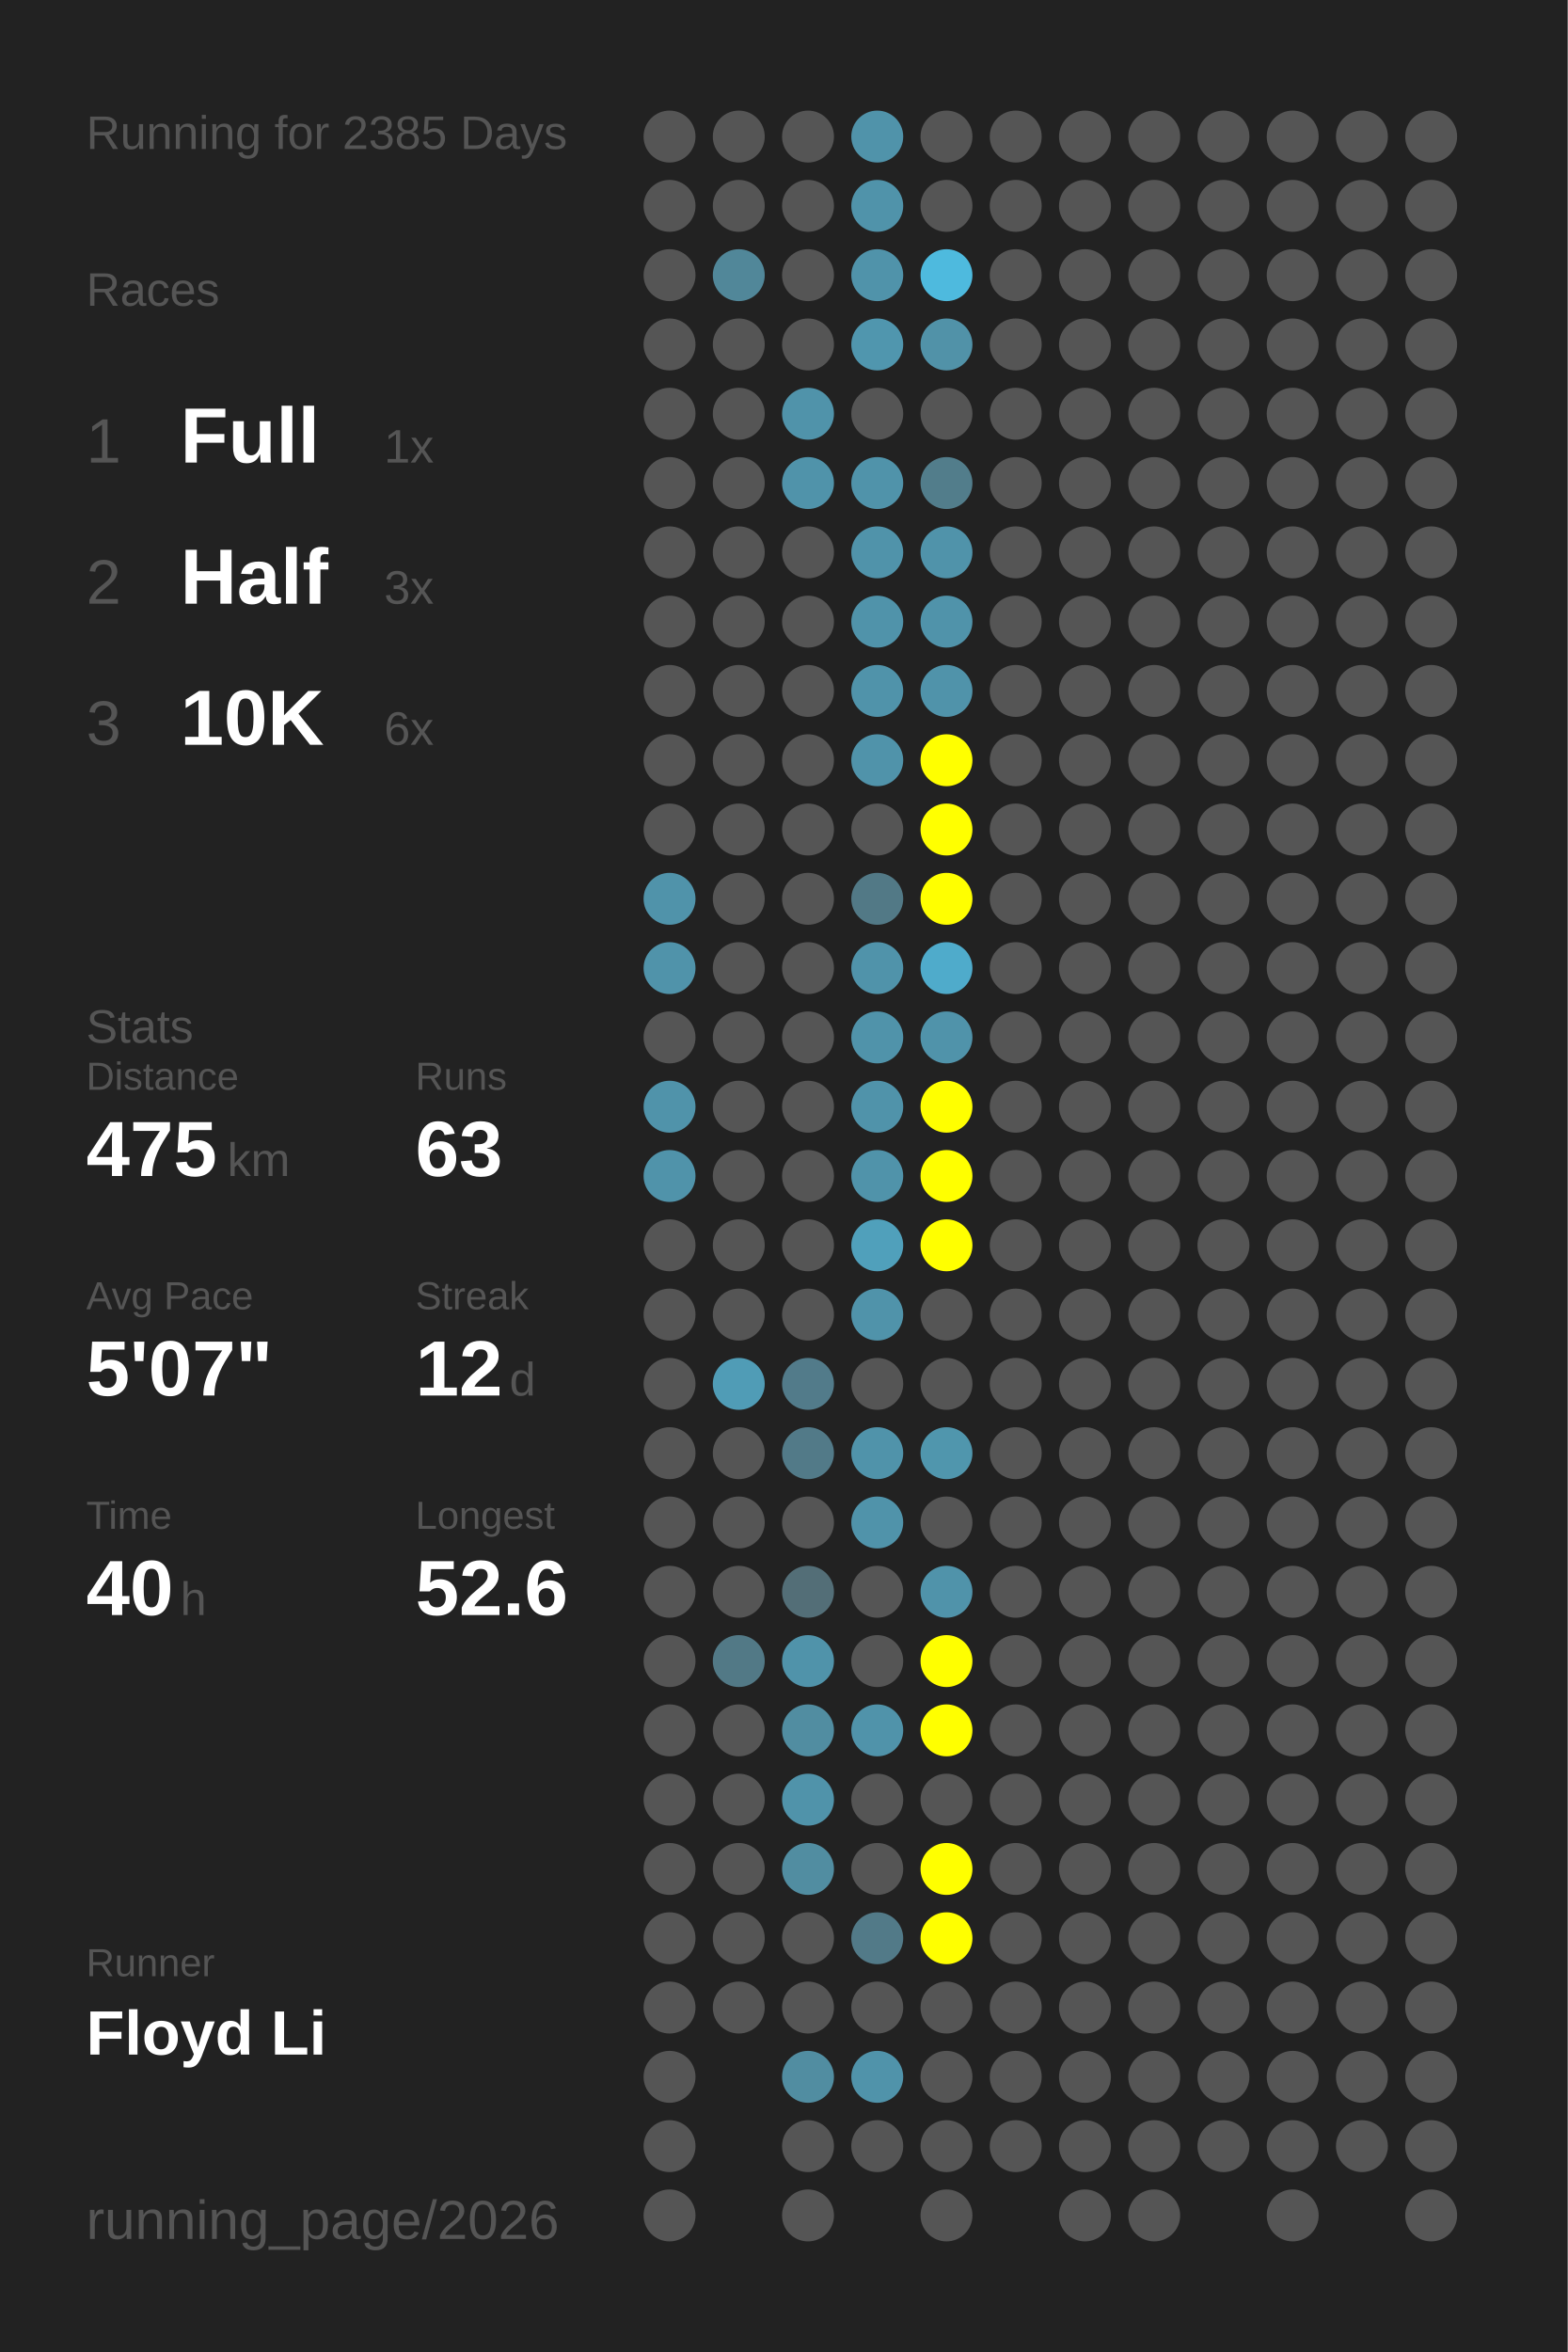
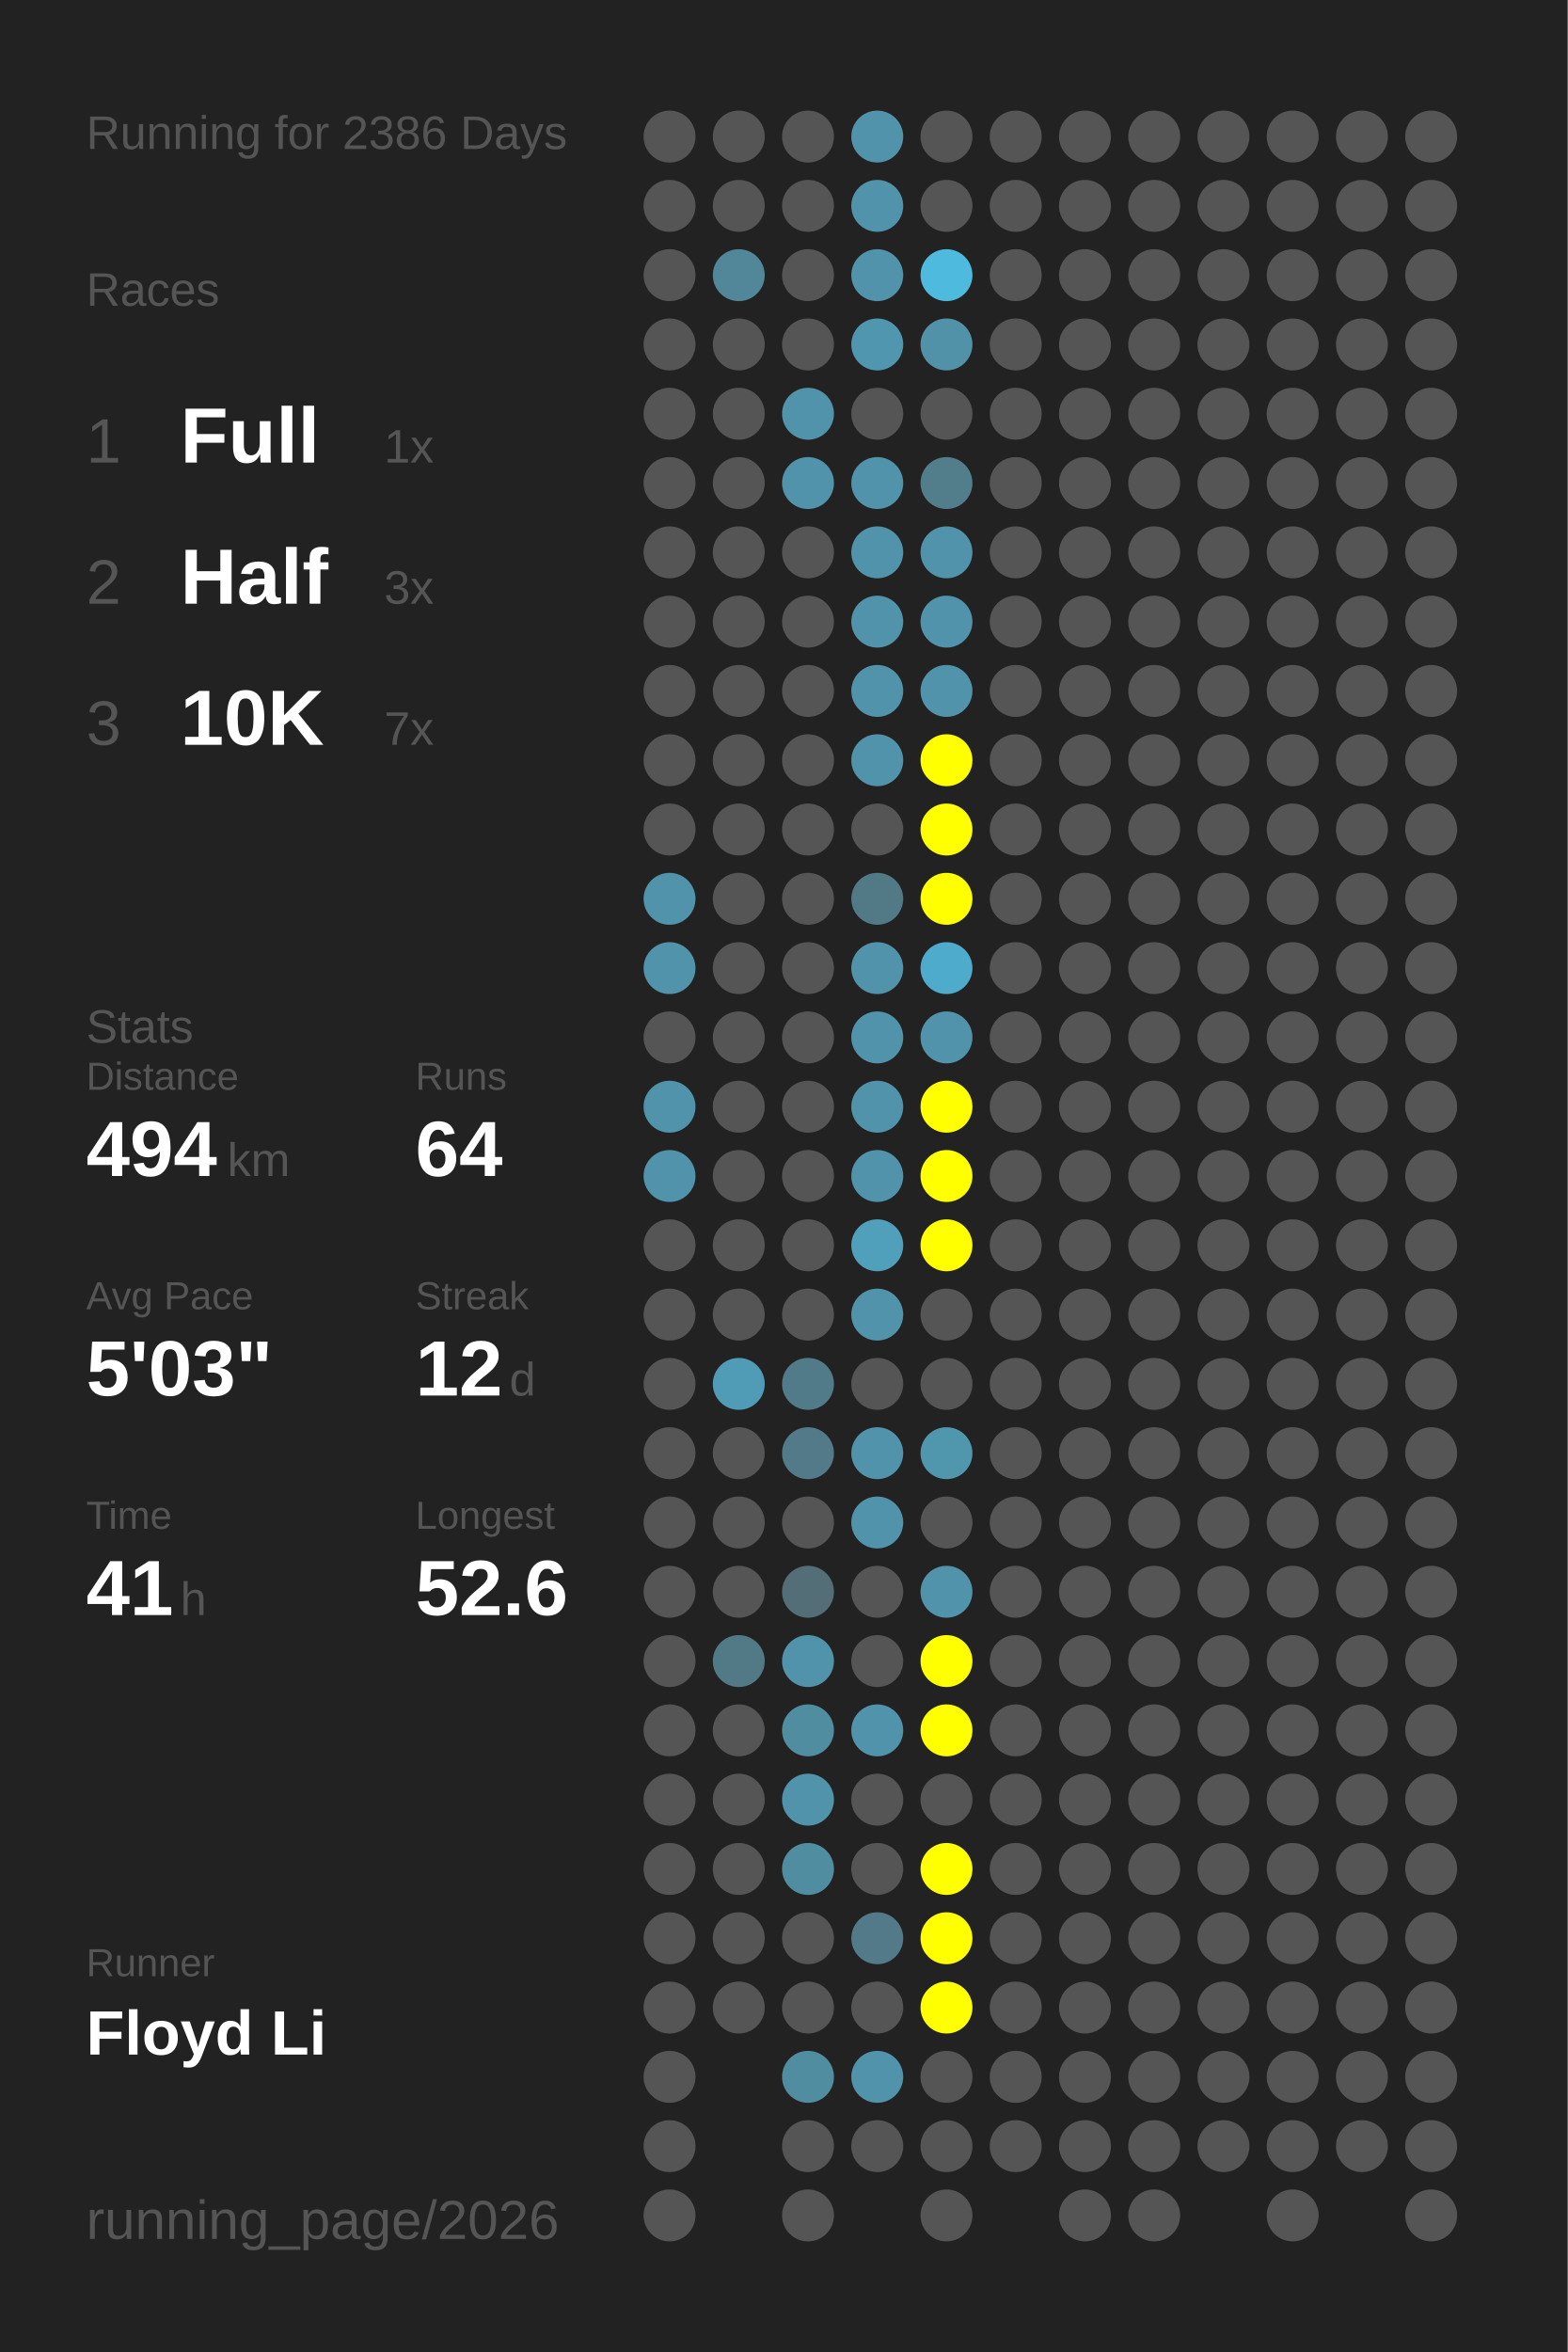
<svg xmlns="http://www.w3.org/2000/svg" baseProfile="full" height="300mm" version="1.1" viewBox="0,0,200,300" width="200mm">
  <defs />
  <rect fill="#222222" height="300" width="200" x="0" y="0" />
-   <text fill="#555555" style="font-size:6px; font-family:Arial;" x="11" y="19">Running for 2385 Days</text>
+   <text fill="#555555" style="font-size:6px; font-family:Arial;" x="11" y="19">Running for 2386 Days</text>
  <text fill="#555555" style="font-size:6px; font-family:Arial;" x="11" y="39">Races</text>
  <text fill="#555555" style="font-size:8px; font-family:Arial;" x="11" y="59">1</text>
  <text fill="#FFFFFF" style="font-size:10px; font-family:Arial; font-weight:bold;" x="23" y="59">Full</text>
  <text fill="#555555" style="font-size:6px; font-family:Arial;" x="49" y="59">1x</text>
  <text fill="#555555" style="font-size:8px; font-family:Arial;" x="11" y="77">2</text>
  <text fill="#FFFFFF" style="font-size:10px; font-family:Arial; font-weight:bold;" x="23" y="77">Half</text>
  <text fill="#555555" style="font-size:6px; font-family:Arial;" x="49" y="77">3x</text>
  <text fill="#555555" style="font-size:8px; font-family:Arial;" x="11" y="95">3</text>
  <text fill="#FFFFFF" style="font-size:10px; font-family:Arial; font-weight:bold;" x="23" y="95">10K</text>
-   <text fill="#555555" style="font-size:6px; font-family:Arial;" x="49" y="95">6x</text>
+   <text fill="#555555" style="font-size:6px; font-family:Arial;" x="49" y="95">7x</text>
  <text fill="#555555" style="font-size:6px; font-family:Arial;" x="11" y="133">Stats</text>
  <text fill="#555555" style="font-size:5px; font-family:Arial;" x="11" y="139">Distance</text>
-   <text fill="#FFFFFF" style="font-size:10px; font-family:Arial; font-weight:bold;" x="11" y="150">475</text>
+   <text fill="#FFFFFF" style="font-size:10px; font-family:Arial; font-weight:bold;" x="11" y="150">494</text>
  <text fill="#555555" style="font-size:6px; font-family:Arial;" x="29" y="150">km</text>
  <text fill="#555555" style="font-size:5px; font-family:Arial;" x="53" y="139">Runs</text>
-   <text fill="#FFFFFF" style="font-size:10px; font-family:Arial; font-weight:bold;" x="53" y="150">63</text>
+   <text fill="#FFFFFF" style="font-size:10px; font-family:Arial; font-weight:bold;" x="53" y="150">64</text>
  <text fill="#555555" style="font-size:5px; font-family:Arial;" x="11" y="167">Avg Pace</text>
-   <text fill="#FFFFFF" style="font-size:10px; font-family:Arial; font-weight:bold;" x="11" y="178">5'07"</text>
+   <text fill="#FFFFFF" style="font-size:10px; font-family:Arial; font-weight:bold;" x="11" y="178">5'03"</text>
  <text fill="#555555" style="font-size:5px; font-family:Arial;" x="53" y="167">Streak</text>
  <text fill="#FFFFFF" style="font-size:10px; font-family:Arial; font-weight:bold;" x="53" y="178">12</text>
  <text fill="#555555" style="font-size:6px; font-family:Arial;" x="65" y="178">d</text>
  <text fill="#555555" style="font-size:5px; font-family:Arial;" x="11" y="195">Time</text>
-   <text fill="#FFFFFF" style="font-size:10px; font-family:Arial; font-weight:bold;" x="11" y="206">40</text>
+   <text fill="#FFFFFF" style="font-size:10px; font-family:Arial; font-weight:bold;" x="11" y="206">41</text>
  <text fill="#555555" style="font-size:6px; font-family:Arial;" x="23" y="206">h</text>
  <text fill="#555555" style="font-size:5px; font-family:Arial;" x="53" y="195">Longest</text>
  <text fill="#FFFFFF" style="font-size:10px; font-family:Arial; font-weight:bold;" x="53" y="206">52.6</text>
  <text fill="#555555" style="font-size:5px; font-family:Arial;" x="11" y="252.065">Runner</text>
  <text fill="#FFFFFF" style="font-size:8px; font-family:Arial; font-weight:bold;" x="11" y="262.065">Floyd Li</text>
  <text fill="#555555" style="font-size:7px; font-family:Arial;" x="11" y="285.581">running_page/2026</text>
  <circle cx="85.417" cy="17.419" fill="#555555" r="3.312" />
  <circle cx="85.417" cy="26.258" fill="#555555" r="3.312" />
  <circle cx="85.417" cy="35.097" fill="#555555" r="3.312" />
  <circle cx="85.417" cy="43.935" fill="#555555" r="3.312" />
  <circle cx="85.417" cy="52.774" fill="#555555" r="3.312" />
  <circle cx="85.417" cy="61.613" fill="#555555" r="3.312" />
  <circle cx="85.417" cy="70.452" fill="#555555" r="3.312" />
  <circle cx="85.417" cy="79.29" fill="#555555" r="3.312" />
  <circle cx="85.417" cy="88.129" fill="#555555" r="3.312" />
  <circle cx="85.417" cy="96.968" fill="#555555" r="3.312" />
  <circle cx="85.417" cy="105.806" fill="#555555" r="3.312" />
  <circle cx="85.417" cy="114.645" fill="#5093aa" r="3.312" />
  <circle cx="85.417" cy="123.484" fill="#5093aa" r="3.312" />
  <circle cx="85.417" cy="132.323" fill="#555555" r="3.312" />
  <circle cx="85.417" cy="141.161" fill="#5093aa" r="3.312" />
  <circle cx="85.417" cy="150" fill="#5093aa" r="3.312" />
  <circle cx="85.417" cy="158.839" fill="#555555" r="3.312" />
  <circle cx="85.417" cy="167.677" fill="#555555" r="3.312" />
  <circle cx="85.417" cy="176.516" fill="#555555" r="3.312" />
  <circle cx="85.417" cy="185.355" fill="#555555" r="3.312" />
  <circle cx="85.417" cy="194.194" fill="#555555" r="3.312" />
  <circle cx="85.417" cy="203.032" fill="#555555" r="3.312" />
  <circle cx="85.417" cy="211.871" fill="#555555" r="3.312" />
  <circle cx="85.417" cy="220.71" fill="#555555" r="3.312" />
  <circle cx="85.417" cy="229.548" fill="#555555" r="3.312" />
  <circle cx="85.417" cy="238.387" fill="#555555" r="3.312" />
  <circle cx="85.417" cy="247.226" fill="#555555" r="3.312" />
  <circle cx="85.417" cy="256.065" fill="#555555" r="3.312" />
  <circle cx="85.417" cy="264.903" fill="#555555" r="3.312" />
  <circle cx="85.417" cy="273.742" fill="#555555" r="3.312" />
  <circle cx="85.417" cy="282.581" fill="#555555" r="3.312" />
  <circle cx="94.25" cy="17.419" fill="#555555" r="3.312" />
  <circle cx="94.25" cy="26.258" fill="#555555" r="3.312" />
  <circle cx="94.25" cy="35.097" fill="#518799" r="3.312" />
  <circle cx="94.25" cy="43.935" fill="#555555" r="3.312" />
  <circle cx="94.25" cy="52.774" fill="#555555" r="3.312" />
  <circle cx="94.25" cy="61.613" fill="#555555" r="3.312" />
  <circle cx="94.25" cy="70.452" fill="#555555" r="3.312" />
  <circle cx="94.25" cy="79.29" fill="#555555" r="3.312" />
  <circle cx="94.25" cy="88.129" fill="#555555" r="3.312" />
  <circle cx="94.25" cy="96.968" fill="#555555" r="3.312" />
  <circle cx="94.25" cy="105.806" fill="#555555" r="3.312" />
  <circle cx="94.25" cy="114.645" fill="#555555" r="3.312" />
  <circle cx="94.25" cy="123.484" fill="#555555" r="3.312" />
  <circle cx="94.25" cy="132.323" fill="#555555" r="3.312" />
  <circle cx="94.25" cy="141.161" fill="#555555" r="3.312" />
  <circle cx="94.25" cy="150" fill="#555555" r="3.312" />
  <circle cx="94.25" cy="158.839" fill="#555555" r="3.312" />
  <circle cx="94.25" cy="167.677" fill="#555555" r="3.312" />
  <circle cx="94.25" cy="176.516" fill="#509cb6" r="3.312" />
  <circle cx="94.25" cy="185.355" fill="#555555" r="3.312" />
  <circle cx="94.25" cy="194.194" fill="#555555" r="3.312" />
  <circle cx="94.25" cy="203.032" fill="#555555" r="3.312" />
  <circle cx="94.25" cy="211.871" fill="#527986" r="3.312" />
  <circle cx="94.25" cy="220.71" fill="#555555" r="3.312" />
  <circle cx="94.25" cy="229.548" fill="#555555" r="3.312" />
  <circle cx="94.25" cy="238.387" fill="#555555" r="3.312" />
  <circle cx="94.25" cy="247.226" fill="#555555" r="3.312" />
  <circle cx="94.25" cy="256.065" fill="#555555" r="3.312" />
  <circle cx="103.083" cy="17.419" fill="#555555" r="3.312" />
  <circle cx="103.083" cy="26.258" fill="#555555" r="3.312" />
  <circle cx="103.083" cy="35.097" fill="#555555" r="3.312" />
  <circle cx="103.083" cy="43.935" fill="#555555" r="3.312" />
  <circle cx="103.083" cy="52.774" fill="#5093aa" r="3.312" />
  <circle cx="103.083" cy="61.613" fill="#5093aa" r="3.312" />
  <circle cx="103.083" cy="70.452" fill="#555555" r="3.312" />
  <circle cx="103.083" cy="79.29" fill="#555555" r="3.312" />
  <circle cx="103.083" cy="88.129" fill="#555555" r="3.312" />
  <circle cx="103.083" cy="96.968" fill="#555555" r="3.312" />
  <circle cx="103.083" cy="105.806" fill="#555555" r="3.312" />
  <circle cx="103.083" cy="114.645" fill="#555555" r="3.312" />
  <circle cx="103.083" cy="123.484" fill="#555555" r="3.312" />
  <circle cx="103.083" cy="132.323" fill="#555555" r="3.312" />
  <circle cx="103.083" cy="141.161" fill="#555555" r="3.312" />
  <circle cx="103.083" cy="150" fill="#555555" r="3.312" />
  <circle cx="103.083" cy="158.839" fill="#555555" r="3.312" />
  <circle cx="103.083" cy="167.677" fill="#555555" r="3.312" />
  <circle cx="103.083" cy="176.516" fill="#527b8a" r="3.312" />
  <circle cx="103.083" cy="185.355" fill="#527a88" r="3.312" />
  <circle cx="103.083" cy="194.194" fill="#555555" r="3.312" />
  <circle cx="103.083" cy="203.032" fill="#536e77" r="3.312" />
  <circle cx="103.083" cy="211.871" fill="#5093aa" r="3.312" />
  <circle cx="103.083" cy="220.71" fill="#518da1" r="3.312" />
  <circle cx="103.083" cy="229.548" fill="#5093aa" r="3.312" />
  <circle cx="103.083" cy="238.387" fill="#518da1" r="3.312" />
  <circle cx="103.083" cy="247.226" fill="#555555" r="3.312" />
  <circle cx="103.083" cy="256.065" fill="#555555" r="3.312" />
  <circle cx="103.083" cy="264.903" fill="#518da1" r="3.312" />
  <circle cx="103.083" cy="273.742" fill="#555555" r="3.312" />
  <circle cx="103.083" cy="282.581" fill="#555555" r="3.312" />
  <circle cx="111.917" cy="17.419" fill="#5093aa" r="3.312" />
  <circle cx="111.917" cy="26.258" fill="#5093aa" r="3.312" />
  <circle cx="111.917" cy="35.097" fill="#5093aa" r="3.312" />
  <circle cx="111.917" cy="43.935" fill="#5096ae" r="3.312" />
  <circle cx="111.917" cy="52.774" fill="#555555" r="3.312" />
  <circle cx="111.917" cy="61.613" fill="#5093aa" r="3.312" />
  <circle cx="111.917" cy="70.452" fill="#5093aa" r="3.312" />
  <circle cx="111.917" cy="79.29" fill="#5093aa" r="3.312" />
  <circle cx="111.917" cy="88.129" fill="#5093aa" r="3.312" />
  <circle cx="111.917" cy="96.968" fill="#5093aa" r="3.312" />
  <circle cx="111.917" cy="105.806" fill="#555555" r="3.312" />
  <circle cx="111.917" cy="114.645" fill="#527986" r="3.312" />
  <circle cx="111.917" cy="123.484" fill="#5093aa" r="3.312" />
  <circle cx="111.917" cy="132.323" fill="#5093aa" r="3.312" />
  <circle cx="111.917" cy="141.161" fill="#5093aa" r="3.312" />
  <circle cx="111.917" cy="150" fill="#5093aa" r="3.312" />
  <circle cx="111.917" cy="158.839" fill="#50a0bb" r="3.312" />
  <circle cx="111.917" cy="167.677" fill="#5093aa" r="3.312" />
  <circle cx="111.917" cy="176.516" fill="#555555" r="3.312" />
  <circle cx="111.917" cy="185.355" fill="#5093aa" r="3.312" />
  <circle cx="111.917" cy="194.194" fill="#5093aa" r="3.312" />
  <circle cx="111.917" cy="203.032" fill="#555555" r="3.312" />
  <circle cx="111.917" cy="211.871" fill="#555555" r="3.312" />
  <circle cx="111.917" cy="220.71" fill="#5093aa" r="3.312" />
  <circle cx="111.917" cy="229.548" fill="#555555" r="3.312" />
  <circle cx="111.917" cy="238.387" fill="#555555" r="3.312" />
  <circle cx="111.917" cy="247.226" fill="#527a88" r="3.312" />
  <circle cx="111.917" cy="256.065" fill="#555555" r="3.312" />
  <circle cx="111.917" cy="264.903" fill="#5093aa" r="3.312" />
  <circle cx="111.917" cy="273.742" fill="#555555" r="3.312" />
  <circle cx="120.75" cy="17.419" fill="#555555" r="3.312" />
  <circle cx="120.75" cy="26.258" fill="#555555" r="3.312" />
  <circle cx="120.75" cy="35.097" fill="#4ebade" r="3.312" />
  <circle cx="120.75" cy="43.935" fill="#5192a8" r="3.312" />
  <circle cx="120.75" cy="52.774" fill="#555555" r="3.312" />
  <circle cx="120.75" cy="61.613" fill="#527d8b" r="3.312" />
  <circle cx="120.75" cy="70.452" fill="#5093aa" r="3.312" />
  <circle cx="120.75" cy="79.29" fill="#5093aa" r="3.312" />
  <circle cx="120.75" cy="88.129" fill="#5093aa" r="3.312" />
  <circle cx="120.75" cy="96.968" fill="#FFFF00" r="3.312" />
  <circle cx="120.75" cy="105.806" fill="#FFFF00" r="3.312" />
  <circle cx="120.75" cy="114.645" fill="#FFFF00" r="3.312" />
  <circle cx="120.75" cy="123.484" fill="#4fabcb" r="3.312" />
  <circle cx="120.75" cy="132.323" fill="#5093aa" r="3.312" />
  <circle cx="120.75" cy="141.161" fill="#FFFF00" r="3.312" />
  <circle cx="120.75" cy="150" fill="#FFFF00" r="3.312" />
  <circle cx="120.75" cy="158.839" fill="#FFFF00" r="3.312" />
  <circle cx="120.75" cy="167.677" fill="#555555" r="3.312" />
  <circle cx="120.75" cy="176.516" fill="#555555" r="3.312" />
  <circle cx="120.75" cy="185.355" fill="#5096ad" r="3.312" />
  <circle cx="120.75" cy="194.194" fill="#555555" r="3.312" />
  <circle cx="120.75" cy="203.032" fill="#5093aa" r="3.312" />
  <circle cx="120.75" cy="211.871" fill="#FFFF00" r="3.312" />
  <circle cx="120.75" cy="220.71" fill="#FFFF00" r="3.312" />
  <circle cx="120.75" cy="229.548" fill="#555555" r="3.312" />
  <circle cx="120.75" cy="238.387" fill="#FFFF00" r="3.312" />
  <circle cx="120.75" cy="247.226" fill="#FFFF00" r="3.312" />
-   <circle cx="120.75" cy="256.065" fill="#555555" r="3.312" />
+   <circle cx="120.75" cy="256.065" fill="#FFFF00" r="3.312" />
  <circle cx="120.75" cy="264.903" fill="#555555" r="3.312" />
  <circle cx="120.75" cy="273.742" fill="#555555" r="3.312" />
  <circle cx="120.75" cy="282.581" fill="#555555" r="3.312" />
  <circle cx="129.583" cy="17.419" fill="#555555" r="3.312" />
  <circle cx="129.583" cy="26.258" fill="#555555" r="3.312" />
  <circle cx="129.583" cy="35.097" fill="#555555" r="3.312" />
  <circle cx="129.583" cy="43.935" fill="#555555" r="3.312" />
  <circle cx="129.583" cy="52.774" fill="#555555" r="3.312" />
  <circle cx="129.583" cy="61.613" fill="#555555" r="3.312" />
  <circle cx="129.583" cy="70.452" fill="#555555" r="3.312" />
  <circle cx="129.583" cy="79.29" fill="#555555" r="3.312" />
  <circle cx="129.583" cy="88.129" fill="#555555" r="3.312" />
  <circle cx="129.583" cy="96.968" fill="#555555" r="3.312" />
  <circle cx="129.583" cy="105.806" fill="#555555" r="3.312" />
  <circle cx="129.583" cy="114.645" fill="#555555" r="3.312" />
  <circle cx="129.583" cy="123.484" fill="#555555" r="3.312" />
  <circle cx="129.583" cy="132.323" fill="#555555" r="3.312" />
  <circle cx="129.583" cy="141.161" fill="#555555" r="3.312" />
  <circle cx="129.583" cy="150" fill="#555555" r="3.312" />
  <circle cx="129.583" cy="158.839" fill="#555555" r="3.312" />
  <circle cx="129.583" cy="167.677" fill="#555555" r="3.312" />
  <circle cx="129.583" cy="176.516" fill="#555555" r="3.312" />
  <circle cx="129.583" cy="185.355" fill="#555555" r="3.312" />
  <circle cx="129.583" cy="194.194" fill="#555555" r="3.312" />
  <circle cx="129.583" cy="203.032" fill="#555555" r="3.312" />
  <circle cx="129.583" cy="211.871" fill="#555555" r="3.312" />
  <circle cx="129.583" cy="220.71" fill="#555555" r="3.312" />
  <circle cx="129.583" cy="229.548" fill="#555555" r="3.312" />
  <circle cx="129.583" cy="238.387" fill="#555555" r="3.312" />
  <circle cx="129.583" cy="247.226" fill="#555555" r="3.312" />
  <circle cx="129.583" cy="256.065" fill="#555555" r="3.312" />
  <circle cx="129.583" cy="264.903" fill="#555555" r="3.312" />
  <circle cx="129.583" cy="273.742" fill="#555555" r="3.312" />
  <circle cx="138.417" cy="17.419" fill="#555555" r="3.312" />
  <circle cx="138.417" cy="26.258" fill="#555555" r="3.312" />
  <circle cx="138.417" cy="35.097" fill="#555555" r="3.312" />
  <circle cx="138.417" cy="43.935" fill="#555555" r="3.312" />
  <circle cx="138.417" cy="52.774" fill="#555555" r="3.312" />
  <circle cx="138.417" cy="61.613" fill="#555555" r="3.312" />
  <circle cx="138.417" cy="70.452" fill="#555555" r="3.312" />
  <circle cx="138.417" cy="79.29" fill="#555555" r="3.312" />
  <circle cx="138.417" cy="88.129" fill="#555555" r="3.312" />
  <circle cx="138.417" cy="96.968" fill="#555555" r="3.312" />
  <circle cx="138.417" cy="105.806" fill="#555555" r="3.312" />
  <circle cx="138.417" cy="114.645" fill="#555555" r="3.312" />
  <circle cx="138.417" cy="123.484" fill="#555555" r="3.312" />
  <circle cx="138.417" cy="132.323" fill="#555555" r="3.312" />
  <circle cx="138.417" cy="141.161" fill="#555555" r="3.312" />
  <circle cx="138.417" cy="150" fill="#555555" r="3.312" />
  <circle cx="138.417" cy="158.839" fill="#555555" r="3.312" />
  <circle cx="138.417" cy="167.677" fill="#555555" r="3.312" />
  <circle cx="138.417" cy="176.516" fill="#555555" r="3.312" />
  <circle cx="138.417" cy="185.355" fill="#555555" r="3.312" />
  <circle cx="138.417" cy="194.194" fill="#555555" r="3.312" />
  <circle cx="138.417" cy="203.032" fill="#555555" r="3.312" />
  <circle cx="138.417" cy="211.871" fill="#555555" r="3.312" />
  <circle cx="138.417" cy="220.71" fill="#555555" r="3.312" />
  <circle cx="138.417" cy="229.548" fill="#555555" r="3.312" />
  <circle cx="138.417" cy="238.387" fill="#555555" r="3.312" />
  <circle cx="138.417" cy="247.226" fill="#555555" r="3.312" />
  <circle cx="138.417" cy="256.065" fill="#555555" r="3.312" />
  <circle cx="138.417" cy="264.903" fill="#555555" r="3.312" />
  <circle cx="138.417" cy="273.742" fill="#555555" r="3.312" />
  <circle cx="138.417" cy="282.581" fill="#555555" r="3.312" />
  <circle cx="147.25" cy="17.419" fill="#555555" r="3.312" />
  <circle cx="147.25" cy="26.258" fill="#555555" r="3.312" />
  <circle cx="147.25" cy="35.097" fill="#555555" r="3.312" />
  <circle cx="147.25" cy="43.935" fill="#555555" r="3.312" />
  <circle cx="147.25" cy="52.774" fill="#555555" r="3.312" />
  <circle cx="147.25" cy="61.613" fill="#555555" r="3.312" />
  <circle cx="147.25" cy="70.452" fill="#555555" r="3.312" />
  <circle cx="147.25" cy="79.29" fill="#555555" r="3.312" />
  <circle cx="147.25" cy="88.129" fill="#555555" r="3.312" />
  <circle cx="147.25" cy="96.968" fill="#555555" r="3.312" />
  <circle cx="147.25" cy="105.806" fill="#555555" r="3.312" />
  <circle cx="147.25" cy="114.645" fill="#555555" r="3.312" />
  <circle cx="147.25" cy="123.484" fill="#555555" r="3.312" />
  <circle cx="147.25" cy="132.323" fill="#555555" r="3.312" />
  <circle cx="147.25" cy="141.161" fill="#555555" r="3.312" />
  <circle cx="147.25" cy="150" fill="#555555" r="3.312" />
  <circle cx="147.25" cy="158.839" fill="#555555" r="3.312" />
  <circle cx="147.25" cy="167.677" fill="#555555" r="3.312" />
  <circle cx="147.25" cy="176.516" fill="#555555" r="3.312" />
  <circle cx="147.25" cy="185.355" fill="#555555" r="3.312" />
  <circle cx="147.25" cy="194.194" fill="#555555" r="3.312" />
  <circle cx="147.25" cy="203.032" fill="#555555" r="3.312" />
  <circle cx="147.25" cy="211.871" fill="#555555" r="3.312" />
  <circle cx="147.25" cy="220.71" fill="#555555" r="3.312" />
  <circle cx="147.25" cy="229.548" fill="#555555" r="3.312" />
  <circle cx="147.25" cy="238.387" fill="#555555" r="3.312" />
  <circle cx="147.25" cy="247.226" fill="#555555" r="3.312" />
  <circle cx="147.25" cy="256.065" fill="#555555" r="3.312" />
  <circle cx="147.25" cy="264.903" fill="#555555" r="3.312" />
  <circle cx="147.25" cy="273.742" fill="#555555" r="3.312" />
  <circle cx="147.25" cy="282.581" fill="#555555" r="3.312" />
  <circle cx="156.083" cy="17.419" fill="#555555" r="3.312" />
  <circle cx="156.083" cy="26.258" fill="#555555" r="3.312" />
  <circle cx="156.083" cy="35.097" fill="#555555" r="3.312" />
  <circle cx="156.083" cy="43.935" fill="#555555" r="3.312" />
  <circle cx="156.083" cy="52.774" fill="#555555" r="3.312" />
  <circle cx="156.083" cy="61.613" fill="#555555" r="3.312" />
  <circle cx="156.083" cy="70.452" fill="#555555" r="3.312" />
  <circle cx="156.083" cy="79.29" fill="#555555" r="3.312" />
  <circle cx="156.083" cy="88.129" fill="#555555" r="3.312" />
  <circle cx="156.083" cy="96.968" fill="#555555" r="3.312" />
  <circle cx="156.083" cy="105.806" fill="#555555" r="3.312" />
  <circle cx="156.083" cy="114.645" fill="#555555" r="3.312" />
  <circle cx="156.083" cy="123.484" fill="#555555" r="3.312" />
  <circle cx="156.083" cy="132.323" fill="#555555" r="3.312" />
  <circle cx="156.083" cy="141.161" fill="#555555" r="3.312" />
  <circle cx="156.083" cy="150" fill="#555555" r="3.312" />
  <circle cx="156.083" cy="158.839" fill="#555555" r="3.312" />
  <circle cx="156.083" cy="167.677" fill="#555555" r="3.312" />
  <circle cx="156.083" cy="176.516" fill="#555555" r="3.312" />
  <circle cx="156.083" cy="185.355" fill="#555555" r="3.312" />
  <circle cx="156.083" cy="194.194" fill="#555555" r="3.312" />
  <circle cx="156.083" cy="203.032" fill="#555555" r="3.312" />
  <circle cx="156.083" cy="211.871" fill="#555555" r="3.312" />
  <circle cx="156.083" cy="220.71" fill="#555555" r="3.312" />
  <circle cx="156.083" cy="229.548" fill="#555555" r="3.312" />
  <circle cx="156.083" cy="238.387" fill="#555555" r="3.312" />
  <circle cx="156.083" cy="247.226" fill="#555555" r="3.312" />
  <circle cx="156.083" cy="256.065" fill="#555555" r="3.312" />
  <circle cx="156.083" cy="264.903" fill="#555555" r="3.312" />
  <circle cx="156.083" cy="273.742" fill="#555555" r="3.312" />
  <circle cx="164.917" cy="17.419" fill="#555555" r="3.312" />
  <circle cx="164.917" cy="26.258" fill="#555555" r="3.312" />
  <circle cx="164.917" cy="35.097" fill="#555555" r="3.312" />
  <circle cx="164.917" cy="43.935" fill="#555555" r="3.312" />
  <circle cx="164.917" cy="52.774" fill="#555555" r="3.312" />
  <circle cx="164.917" cy="61.613" fill="#555555" r="3.312" />
  <circle cx="164.917" cy="70.452" fill="#555555" r="3.312" />
  <circle cx="164.917" cy="79.29" fill="#555555" r="3.312" />
  <circle cx="164.917" cy="88.129" fill="#555555" r="3.312" />
  <circle cx="164.917" cy="96.968" fill="#555555" r="3.312" />
  <circle cx="164.917" cy="105.806" fill="#555555" r="3.312" />
  <circle cx="164.917" cy="114.645" fill="#555555" r="3.312" />
  <circle cx="164.917" cy="123.484" fill="#555555" r="3.312" />
  <circle cx="164.917" cy="132.323" fill="#555555" r="3.312" />
  <circle cx="164.917" cy="141.161" fill="#555555" r="3.312" />
  <circle cx="164.917" cy="150" fill="#555555" r="3.312" />
  <circle cx="164.917" cy="158.839" fill="#555555" r="3.312" />
  <circle cx="164.917" cy="167.677" fill="#555555" r="3.312" />
  <circle cx="164.917" cy="176.516" fill="#555555" r="3.312" />
  <circle cx="164.917" cy="185.355" fill="#555555" r="3.312" />
  <circle cx="164.917" cy="194.194" fill="#555555" r="3.312" />
  <circle cx="164.917" cy="203.032" fill="#555555" r="3.312" />
  <circle cx="164.917" cy="211.871" fill="#555555" r="3.312" />
  <circle cx="164.917" cy="220.71" fill="#555555" r="3.312" />
  <circle cx="164.917" cy="229.548" fill="#555555" r="3.312" />
  <circle cx="164.917" cy="238.387" fill="#555555" r="3.312" />
  <circle cx="164.917" cy="247.226" fill="#555555" r="3.312" />
  <circle cx="164.917" cy="256.065" fill="#555555" r="3.312" />
  <circle cx="164.917" cy="264.903" fill="#555555" r="3.312" />
  <circle cx="164.917" cy="273.742" fill="#555555" r="3.312" />
  <circle cx="164.917" cy="282.581" fill="#555555" r="3.312" />
  <circle cx="173.75" cy="17.419" fill="#555555" r="3.312" />
  <circle cx="173.75" cy="26.258" fill="#555555" r="3.312" />
  <circle cx="173.75" cy="35.097" fill="#555555" r="3.312" />
  <circle cx="173.75" cy="43.935" fill="#555555" r="3.312" />
  <circle cx="173.75" cy="52.774" fill="#555555" r="3.312" />
  <circle cx="173.75" cy="61.613" fill="#555555" r="3.312" />
  <circle cx="173.75" cy="70.452" fill="#555555" r="3.312" />
  <circle cx="173.75" cy="79.29" fill="#555555" r="3.312" />
  <circle cx="173.75" cy="88.129" fill="#555555" r="3.312" />
  <circle cx="173.75" cy="96.968" fill="#555555" r="3.312" />
  <circle cx="173.75" cy="105.806" fill="#555555" r="3.312" />
  <circle cx="173.75" cy="114.645" fill="#555555" r="3.312" />
  <circle cx="173.75" cy="123.484" fill="#555555" r="3.312" />
  <circle cx="173.75" cy="132.323" fill="#555555" r="3.312" />
  <circle cx="173.75" cy="141.161" fill="#555555" r="3.312" />
  <circle cx="173.75" cy="150" fill="#555555" r="3.312" />
  <circle cx="173.75" cy="158.839" fill="#555555" r="3.312" />
  <circle cx="173.75" cy="167.677" fill="#555555" r="3.312" />
  <circle cx="173.75" cy="176.516" fill="#555555" r="3.312" />
  <circle cx="173.75" cy="185.355" fill="#555555" r="3.312" />
  <circle cx="173.75" cy="194.194" fill="#555555" r="3.312" />
  <circle cx="173.75" cy="203.032" fill="#555555" r="3.312" />
  <circle cx="173.75" cy="211.871" fill="#555555" r="3.312" />
  <circle cx="173.75" cy="220.71" fill="#555555" r="3.312" />
  <circle cx="173.75" cy="229.548" fill="#555555" r="3.312" />
  <circle cx="173.75" cy="238.387" fill="#555555" r="3.312" />
  <circle cx="173.75" cy="247.226" fill="#555555" r="3.312" />
  <circle cx="173.75" cy="256.065" fill="#555555" r="3.312" />
  <circle cx="173.75" cy="264.903" fill="#555555" r="3.312" />
  <circle cx="173.75" cy="273.742" fill="#555555" r="3.312" />
  <circle cx="182.583" cy="17.419" fill="#555555" r="3.312" />
  <circle cx="182.583" cy="26.258" fill="#555555" r="3.312" />
  <circle cx="182.583" cy="35.097" fill="#555555" r="3.312" />
  <circle cx="182.583" cy="43.935" fill="#555555" r="3.312" />
  <circle cx="182.583" cy="52.774" fill="#555555" r="3.312" />
  <circle cx="182.583" cy="61.613" fill="#555555" r="3.312" />
  <circle cx="182.583" cy="70.452" fill="#555555" r="3.312" />
  <circle cx="182.583" cy="79.29" fill="#555555" r="3.312" />
  <circle cx="182.583" cy="88.129" fill="#555555" r="3.312" />
  <circle cx="182.583" cy="96.968" fill="#555555" r="3.312" />
  <circle cx="182.583" cy="105.806" fill="#555555" r="3.312" />
  <circle cx="182.583" cy="114.645" fill="#555555" r="3.312" />
  <circle cx="182.583" cy="123.484" fill="#555555" r="3.312" />
  <circle cx="182.583" cy="132.323" fill="#555555" r="3.312" />
  <circle cx="182.583" cy="141.161" fill="#555555" r="3.312" />
  <circle cx="182.583" cy="150" fill="#555555" r="3.312" />
  <circle cx="182.583" cy="158.839" fill="#555555" r="3.312" />
  <circle cx="182.583" cy="167.677" fill="#555555" r="3.312" />
  <circle cx="182.583" cy="176.516" fill="#555555" r="3.312" />
  <circle cx="182.583" cy="185.355" fill="#555555" r="3.312" />
  <circle cx="182.583" cy="194.194" fill="#555555" r="3.312" />
  <circle cx="182.583" cy="203.032" fill="#555555" r="3.312" />
  <circle cx="182.583" cy="211.871" fill="#555555" r="3.312" />
  <circle cx="182.583" cy="220.71" fill="#555555" r="3.312" />
  <circle cx="182.583" cy="229.548" fill="#555555" r="3.312" />
  <circle cx="182.583" cy="238.387" fill="#555555" r="3.312" />
  <circle cx="182.583" cy="247.226" fill="#555555" r="3.312" />
  <circle cx="182.583" cy="256.065" fill="#555555" r="3.312" />
  <circle cx="182.583" cy="264.903" fill="#555555" r="3.312" />
  <circle cx="182.583" cy="273.742" fill="#555555" r="3.312" />
  <circle cx="182.583" cy="282.581" fill="#555555" r="3.312" />
</svg>
